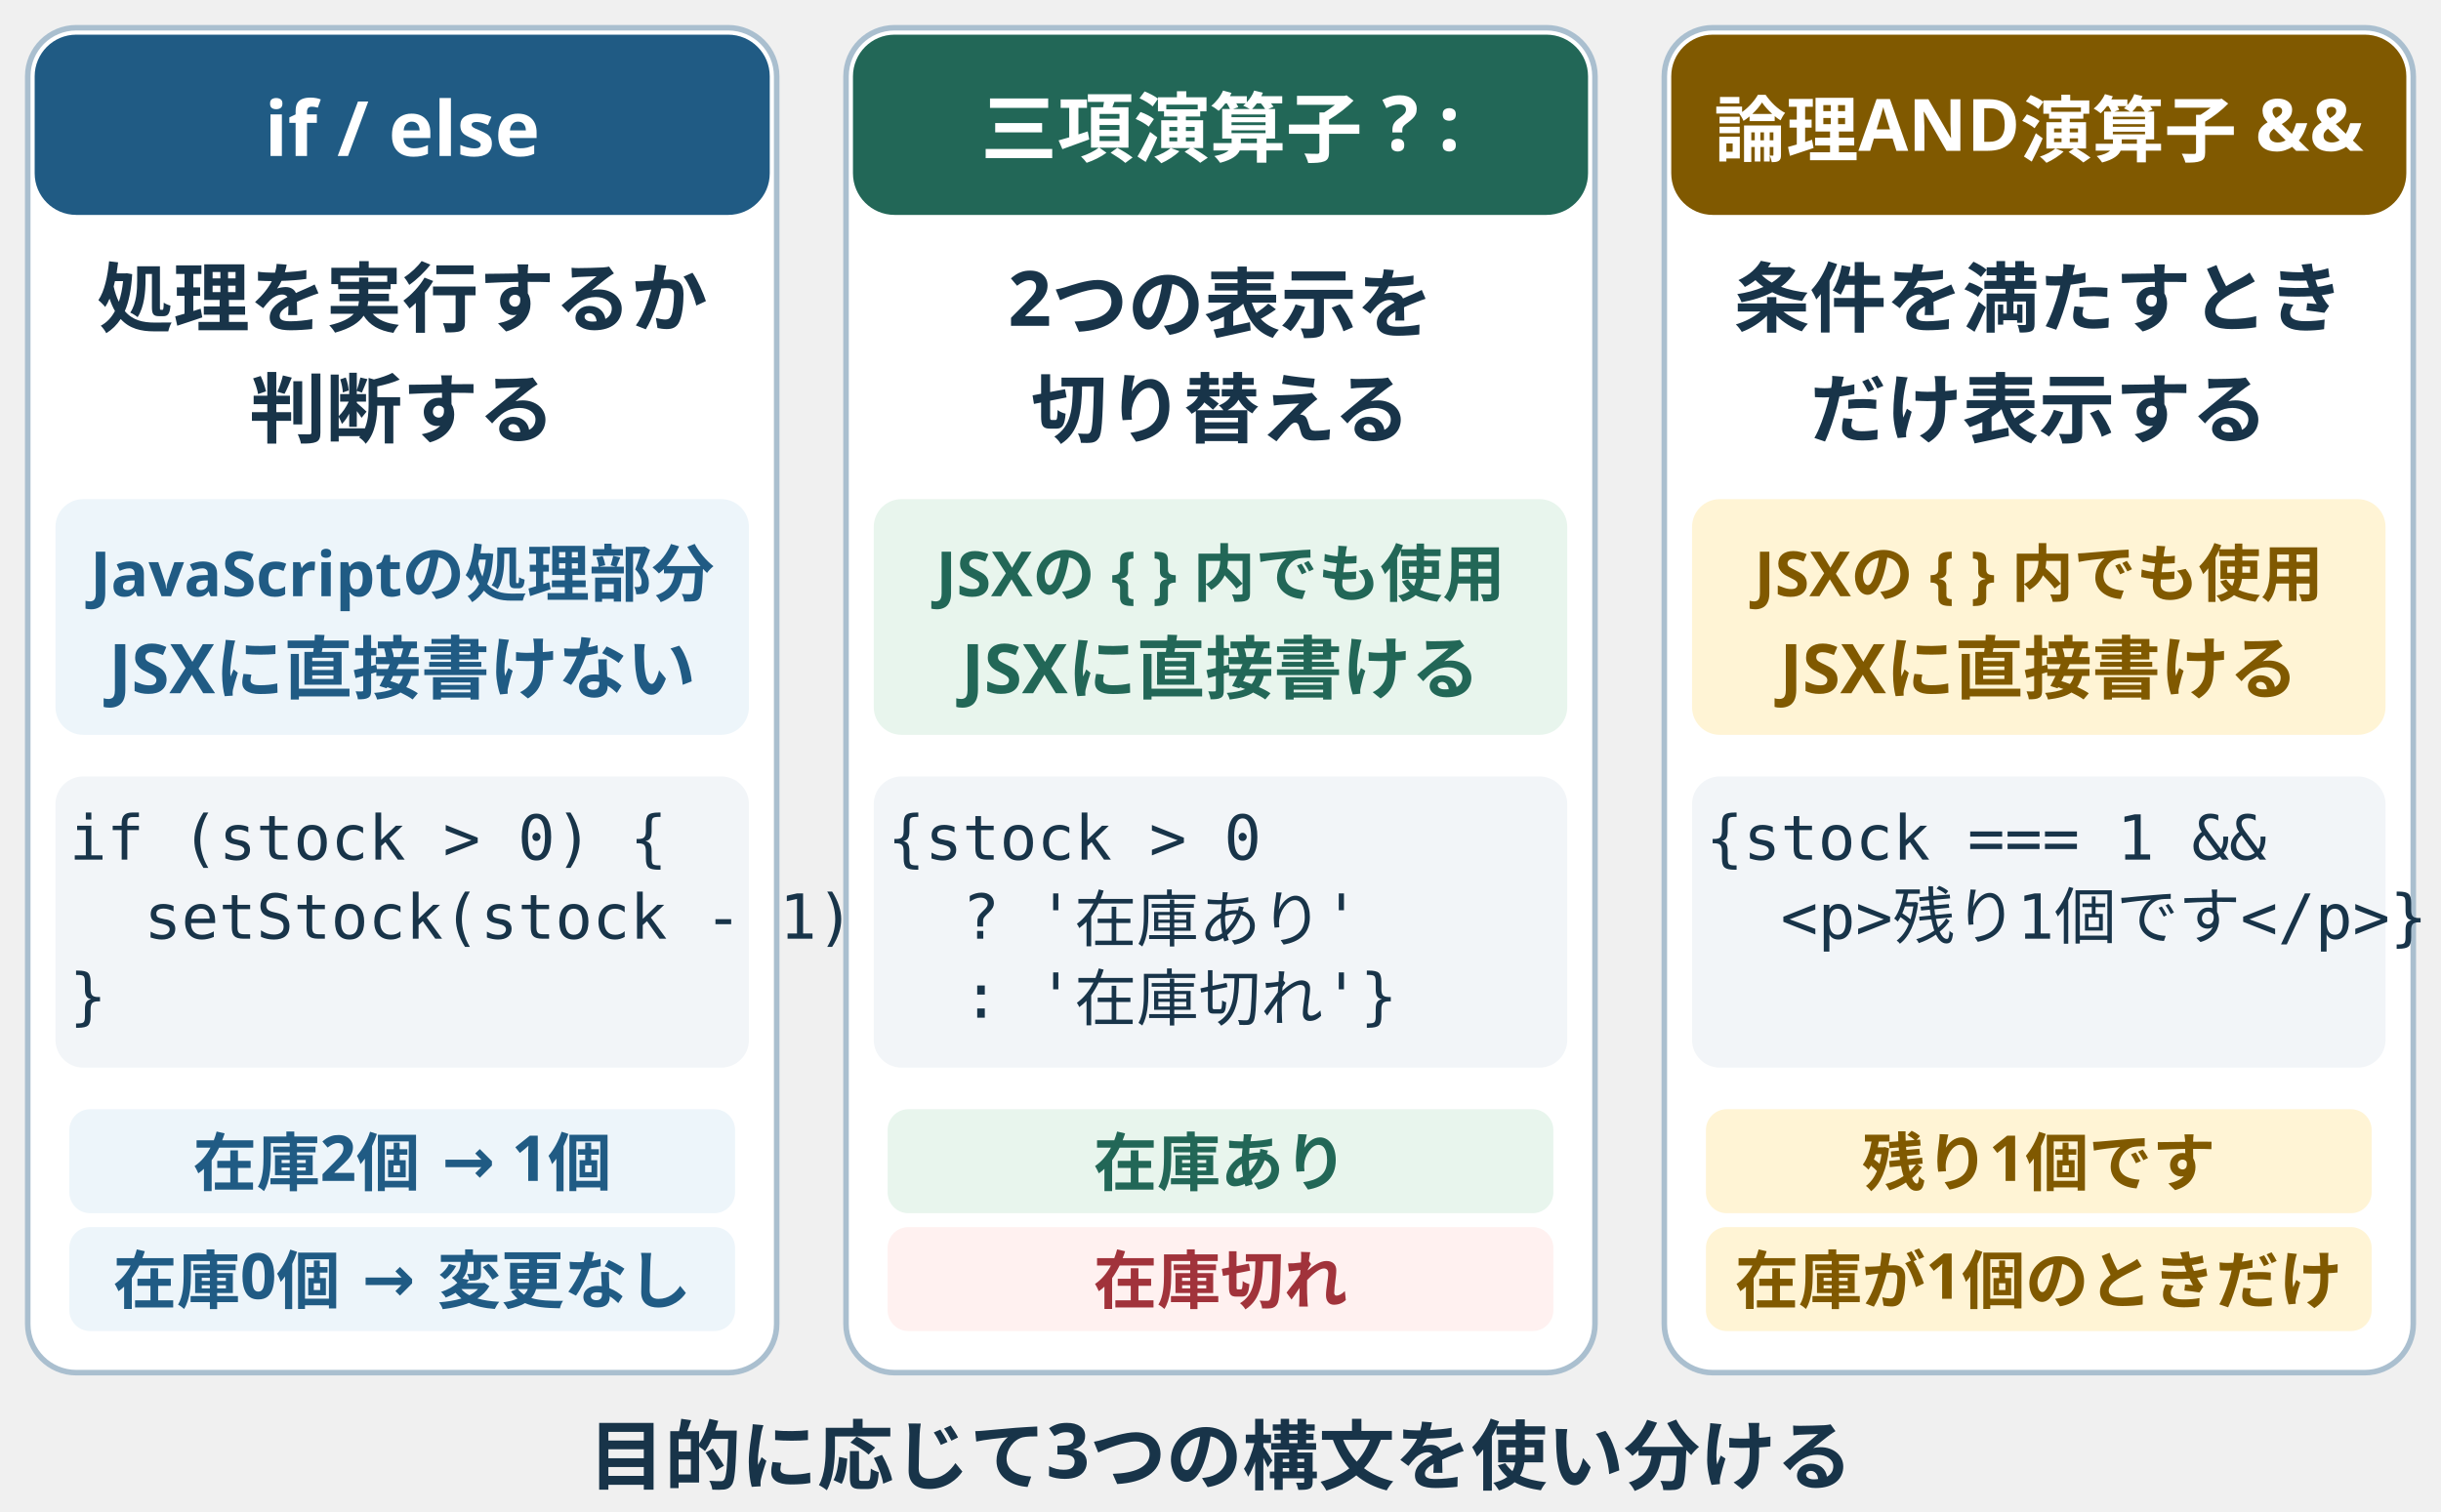
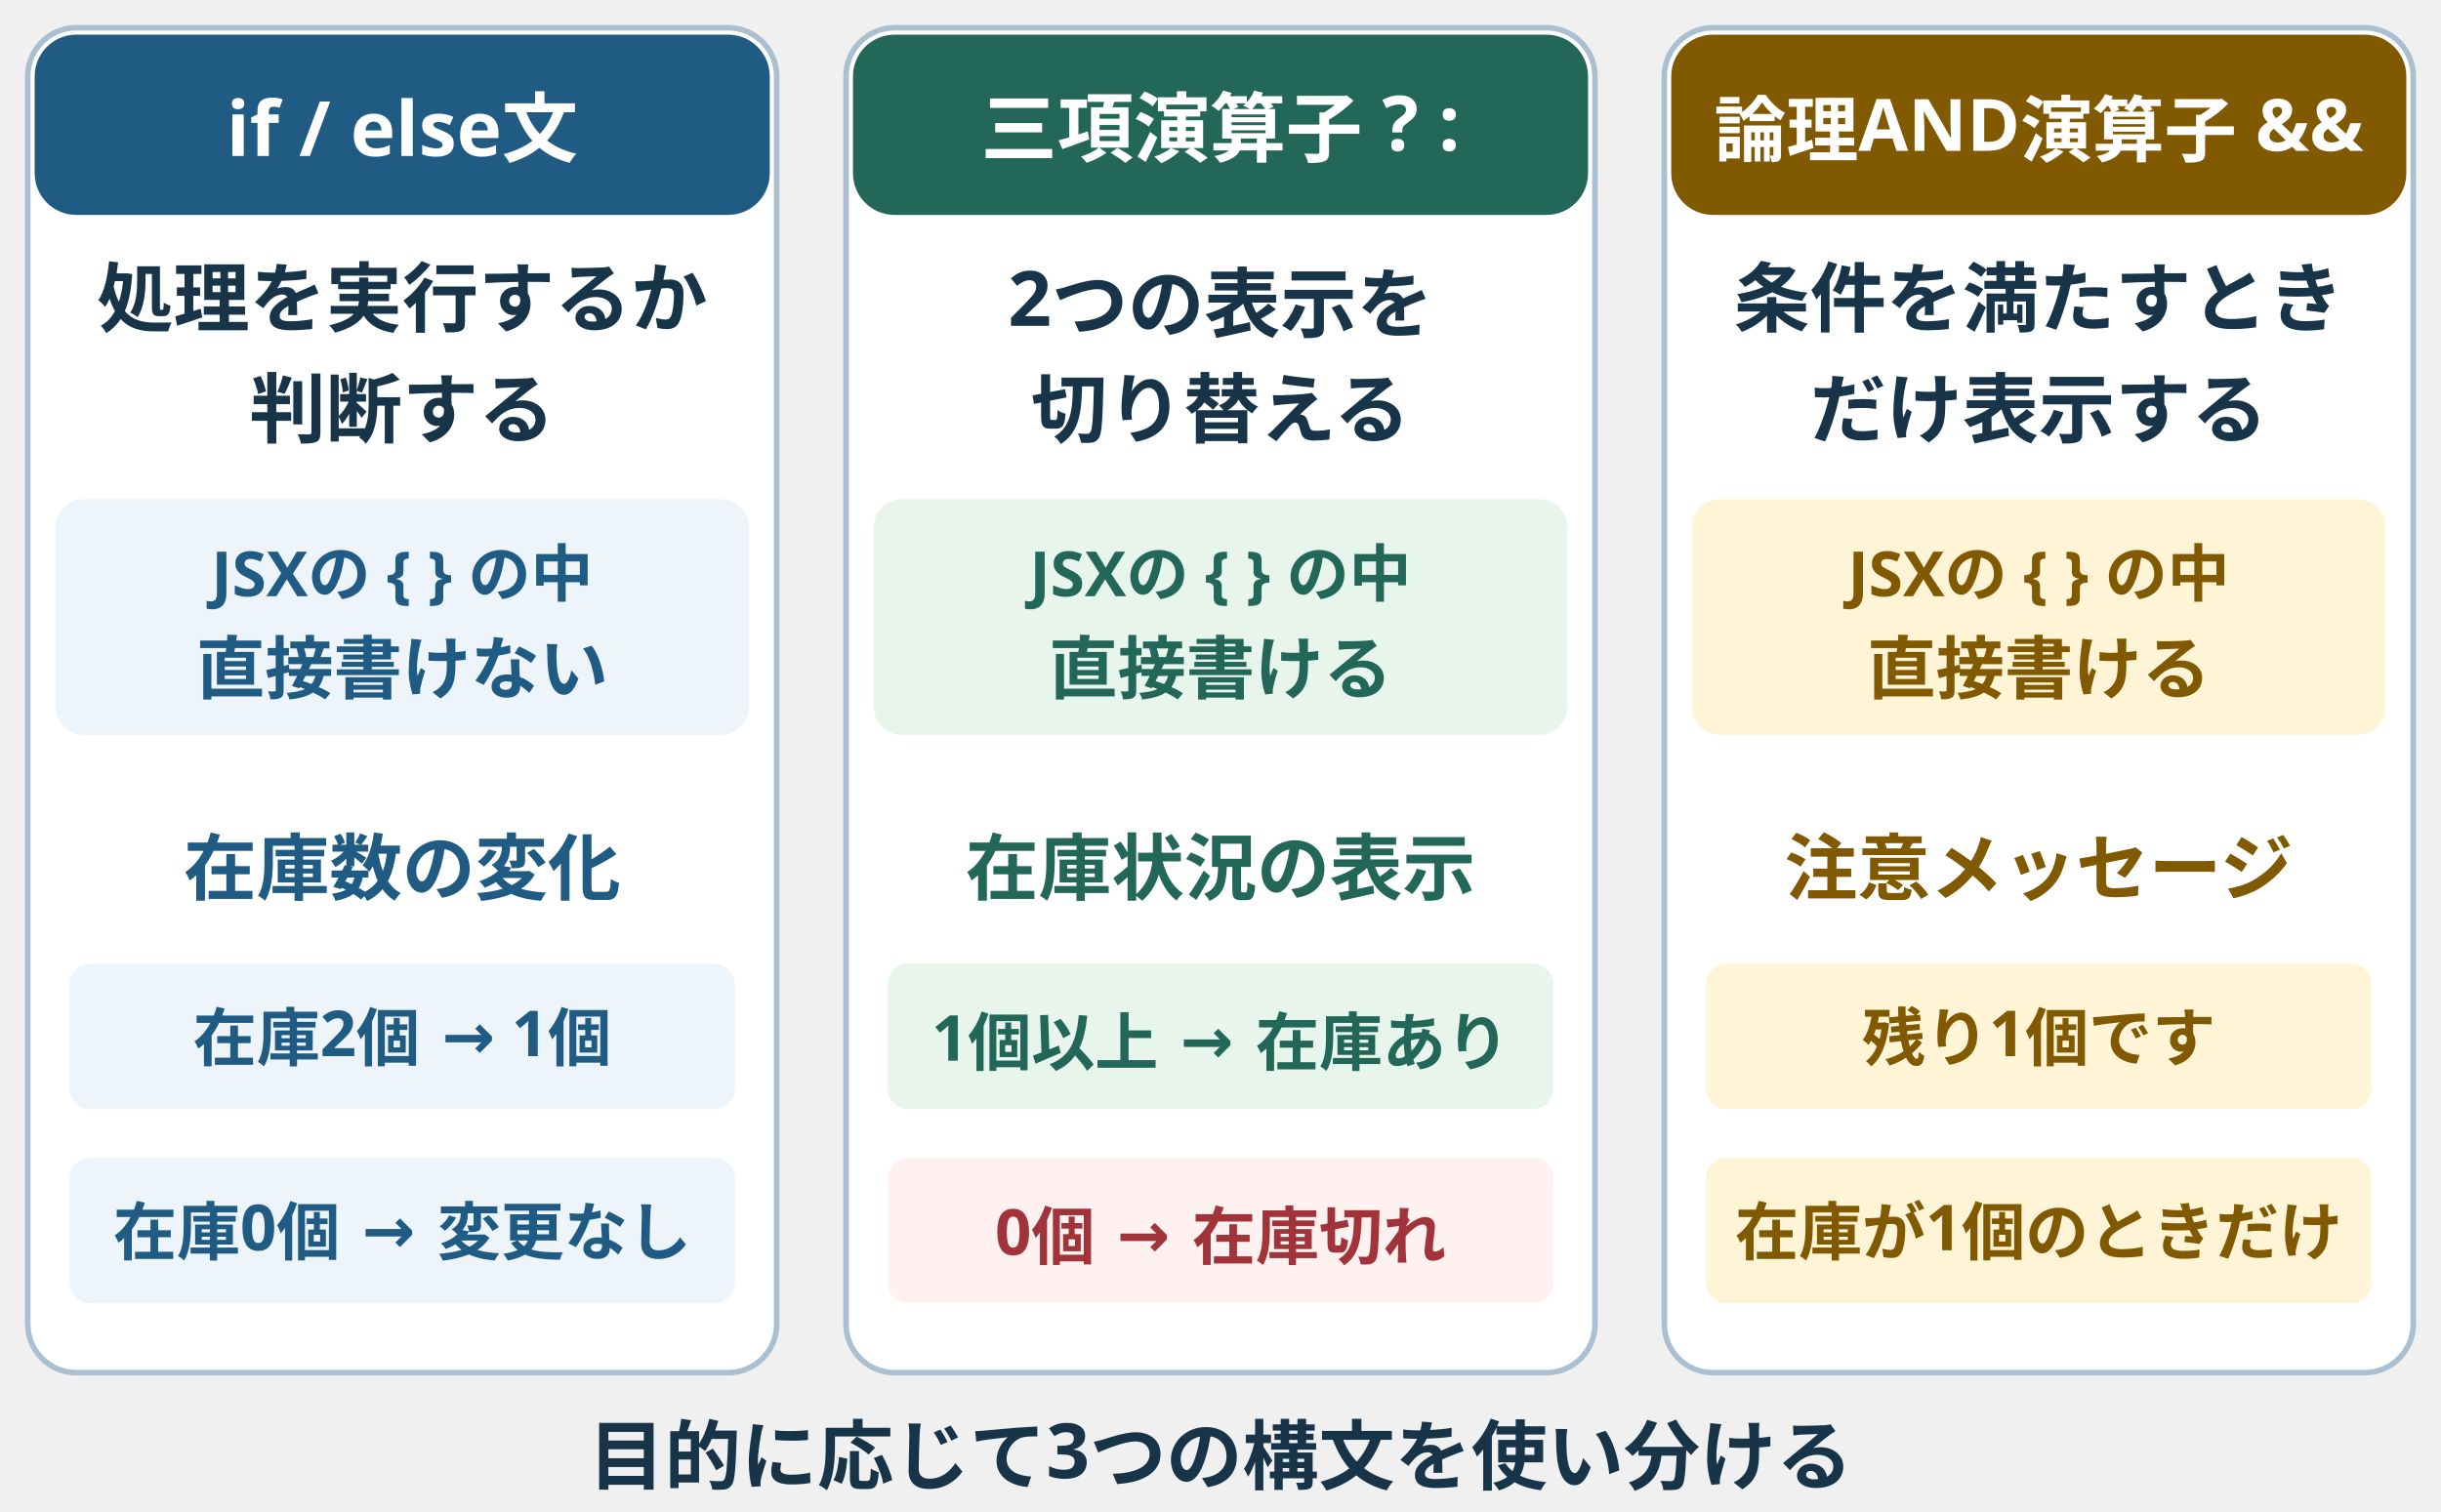
<svg xmlns="http://www.w3.org/2000/svg" width="352" height="218" viewBox="0 0 352 218">
  <rect x="4" y="4" width="108" height="194" rx="7" fill="#ffffff" stroke="#aabfcf" stroke-width="0.8" />
  <rect x="5" y="5" width="106" height="26" rx="6" fill="#205b84" stroke="none" stroke-width="0.8" />
-   <text x="58" y="22.5" font-size="11.0" fill="#ffffff" font-weight="700" text-anchor="middle" font-family="Meiryo, sans-serif">if / else</text>
+   <text x="58" y="22.5" font-size="11.0" fill="#ffffff" font-weight="700" text-anchor="middle" font-family="Meiryo, sans-serif">if / else文</text>
  <text x="58" y="47" font-size="11.0" fill="#183449" font-weight="700" text-anchor="middle" font-family="Meiryo, sans-serif">処理を実行するか</text>
  <text x="58" y="63" font-size="11.0" fill="#183449" font-weight="700" text-anchor="middle" font-family="Meiryo, sans-serif">判断する</text>
  <rect x="8" y="72" width="100" height="34" rx="4" fill="#edf5fa" stroke="none" stroke-width="0.8" />
-   <text x="58" y="86" font-size="9.0" fill="#205b84" font-weight="700" text-anchor="middle" font-family="Meiryo, sans-serif">JavaScriptの処理部分</text>
-   <text x="58" y="100" font-size="9.9" fill="#205b84" font-weight="700" text-anchor="middle" font-family="Meiryo, sans-serif">JSXに直接書けない</text>
-   <rect x="8" y="112" width="100" height="42" rx="4" fill="#f2f5f8" stroke="none" stroke-width="0.8" />
-   <text x="10" y="124.0" font-size="8.95" fill="#183449" font-weight="400" text-anchor="start" font-family="MS Gothic, monospace" xml:space="preserve">if (stock &gt; 0) {</text>
-   <text x="10" y="135.4" font-size="8.95" fill="#183449" font-weight="400" text-anchor="start" font-family="MS Gothic, monospace" xml:space="preserve">  setStock(stock - 1)</text>
-   <text x="10" y="146.8" font-size="8.95" fill="#183449" font-weight="400" text-anchor="start" font-family="MS Gothic, monospace" xml:space="preserve">}</text>
-   <rect x="10" y="160" width="96" height="15" rx="3" fill="#edf5fa" stroke="none" stroke-width="0.8" />
-   <text x="58" y="171" font-size="9.15" fill="#205b84" font-weight="700" text-anchor="middle" font-family="Meiryo, sans-serif">在庫2個 → 1個</text>
-   <rect x="10" y="177" width="96" height="15" rx="3" fill="#edf5fa" stroke="none" stroke-width="0.8" />
-   <text x="58" y="188" font-size="9.15" fill="#205b84" font-weight="700" text-anchor="middle" font-family="Meiryo, sans-serif">在庫0個 → 変更なし</text>
+   <text x="58" y="86" font-size="9.0" fill="#205b84" font-weight="700" text-anchor="middle" font-family="Meiryo, sans-serif">JSXの { } の中</text>
+   <text x="58" y="100" font-size="9.9" fill="#205b84" font-weight="700" text-anchor="middle" font-family="Meiryo, sans-serif">直接書けない</text>
+   <text x="58" y="129" font-size="10.5" fill="#205b84" font-weight="700" text-anchor="middle" font-family="Meiryo, sans-serif">在庫数の変化</text>
+   <rect x="10" y="139" width="96" height="21" rx="3" fill="#edf5fa" stroke="none" stroke-width="0.8" />
+   <text x="58" y="153" font-size="9.15" fill="#205b84" font-weight="700" text-anchor="middle" font-family="Meiryo, sans-serif">在庫2個 → 1個</text>
+   <rect x="10" y="167" width="96" height="21" rx="3" fill="#edf5fa" stroke="none" stroke-width="0.8" />
+   <text x="58" y="181" font-size="9.15" fill="#205b84" font-weight="700" text-anchor="middle" font-family="Meiryo, sans-serif">在庫0個 → 変更なし</text>
  <rect x="122" y="4" width="108" height="194" rx="7" fill="#ffffff" stroke="#aabfcf" stroke-width="0.8" />
  <rect x="123" y="5" width="106" height="26" rx="6" fill="#226757" stroke="none" stroke-width="0.8" />
  <text x="176" y="22.5" font-size="11.0" fill="#ffffff" font-weight="700" text-anchor="middle" font-family="Meiryo, sans-serif">三項演算子 ? :</text>
  <text x="176" y="47" font-size="11.0" fill="#183449" font-weight="700" text-anchor="middle" font-family="Meiryo, sans-serif">2つの表示を</text>
  <text x="176" y="63" font-size="11.0" fill="#183449" font-weight="700" text-anchor="middle" font-family="Meiryo, sans-serif">切り替える</text>
  <rect x="126" y="72" width="100" height="34" rx="4" fill="#e8f5ed" stroke="none" stroke-width="0.8" />
-   <text x="176" y="86" font-size="9.0" fill="#226757" font-weight="700" text-anchor="middle" font-family="Meiryo, sans-serif">JSXの { } 内でも使用</text>
-   <text x="176" y="100" font-size="9.9" fill="#226757" font-weight="700" text-anchor="middle" font-family="Meiryo, sans-serif">JSXに直接書ける</text>
-   <rect x="126" y="112" width="100" height="42" rx="4" fill="#f2f5f8" stroke="none" stroke-width="0.8" />
-   <text x="128" y="124.0" font-size="8.95" fill="#183449" font-weight="400" text-anchor="start" font-family="MS Gothic, monospace" xml:space="preserve">{stock &gt; 0</text>
-   <text x="128" y="135.4" font-size="8.95" fill="#183449" font-weight="400" text-anchor="start" font-family="MS Gothic, monospace" xml:space="preserve">  ? '在庫あり'</text>
-   <text x="128" y="146.8" font-size="8.95" fill="#183449" font-weight="400" text-anchor="start" font-family="MS Gothic, monospace" xml:space="preserve">  : '在庫切れ'}</text>
-   <rect x="128" y="160" width="96" height="15" rx="3" fill="#e8f5ed" stroke="none" stroke-width="0.8" />
-   <text x="176" y="171" font-size="9.15" fill="#226757" font-weight="700" text-anchor="middle" font-family="Meiryo, sans-serif">在庫あり</text>
-   <rect x="128" y="177" width="96" height="15" rx="3" fill="#fff1f0" stroke="none" stroke-width="0.8" />
-   <text x="176" y="188" font-size="9.15" fill="#a1333b" font-weight="700" text-anchor="middle" font-family="Meiryo, sans-serif">在庫切れ</text>
+   <text x="176" y="86" font-size="9.0" fill="#226757" font-weight="700" text-anchor="middle" font-family="Meiryo, sans-serif">JSXの { } の中</text>
+   <text x="176" y="100" font-size="9.9" fill="#226757" font-weight="700" text-anchor="middle" font-family="Meiryo, sans-serif">直接書ける</text>
+   <text x="176" y="129" font-size="10.5" fill="#226757" font-weight="700" text-anchor="middle" font-family="Meiryo, sans-serif">在庫状況の表示</text>
+   <rect x="128" y="139" width="96" height="21" rx="3" fill="#e8f5ed" stroke="none" stroke-width="0.8" />
+   <text x="176" y="153" font-size="9.15" fill="#226757" font-weight="700" text-anchor="middle" font-family="Meiryo, sans-serif">1個以上 → 在庫あり</text>
+   <rect x="128" y="167" width="96" height="21" rx="3" fill="#fff1f0" stroke="none" stroke-width="0.8" />
+   <text x="176" y="181" font-size="9.15" fill="#a1333b" font-weight="700" text-anchor="middle" font-family="Meiryo, sans-serif">0個 → 在庫切れ</text>
  <rect x="240" y="4" width="108" height="194" rx="7" fill="#ffffff" stroke="#aabfcf" stroke-width="0.8" />
  <rect x="241" y="5" width="106" height="26" rx="6" fill="#805900" stroke="none" stroke-width="0.8" />
  <text x="294" y="22.5" font-size="10.4" fill="#ffffff" font-weight="700" text-anchor="middle" font-family="Meiryo, sans-serif">論理AND演算子 &amp;&amp;</text>
  <text x="294" y="47" font-size="11.0" fill="#183449" font-weight="700" text-anchor="middle" font-family="Meiryo, sans-serif">条件を満たすとき</text>
  <text x="294" y="63" font-size="11.0" fill="#183449" font-weight="700" text-anchor="middle" font-family="Meiryo, sans-serif">だけ表示する</text>
  <rect x="244" y="72" width="100" height="34" rx="4" fill="#fff4d5" stroke="none" stroke-width="0.8" />
-   <text x="294" y="86" font-size="9.0" fill="#805900" font-weight="700" text-anchor="middle" font-family="Meiryo, sans-serif">JSXの { } 内でも使用</text>
-   <text x="294" y="100" font-size="9.9" fill="#805900" font-weight="700" text-anchor="middle" font-family="Meiryo, sans-serif">JSXに直接書ける</text>
-   <rect x="244" y="112" width="100" height="42" rx="4" fill="#f2f5f8" stroke="none" stroke-width="0.8" />
-   <text x="246" y="124.0" font-size="8.95" fill="#183449" font-weight="400" text-anchor="start" font-family="MS Gothic, monospace" xml:space="preserve">{stock === 1 &amp;&amp;</text>
-   <text x="246" y="135.4" font-size="8.95" fill="#183449" font-weight="400" text-anchor="start" font-family="MS Gothic, monospace" xml:space="preserve">  &lt;p&gt;残り1個です&lt;/p&gt;}</text>
-   <rect x="246" y="160" width="96" height="15" rx="3" fill="#fff4d5" stroke="none" stroke-width="0.8" />
-   <text x="294" y="171" font-size="9.15" fill="#805900" font-weight="700" text-anchor="middle" font-family="Meiryo, sans-serif">残り1個です</text>
-   <rect x="246" y="177" width="96" height="15" rx="3" fill="#fff4d5" stroke="none" stroke-width="0.8" />
-   <text x="294" y="188" font-size="9.15" fill="#805900" font-weight="700" text-anchor="middle" font-family="Meiryo, sans-serif">在庫が1個のときだけ</text>
+   <text x="294" y="86" font-size="9.0" fill="#805900" font-weight="700" text-anchor="middle" font-family="Meiryo, sans-serif">JSXの { } の中</text>
+   <text x="294" y="100" font-size="9.9" fill="#805900" font-weight="700" text-anchor="middle" font-family="Meiryo, sans-serif">直接書ける</text>
+   <text x="294" y="129" font-size="10.5" fill="#805900" font-weight="700" text-anchor="middle" font-family="Meiryo, sans-serif">注意メッセージ</text>
+   <rect x="246" y="139" width="96" height="21" rx="3" fill="#fff4d5" stroke="none" stroke-width="0.8" />
+   <text x="294" y="153" font-size="9.15" fill="#805900" font-weight="700" text-anchor="middle" font-family="Meiryo, sans-serif">残り1個です</text>
+   <rect x="246" y="167" width="96" height="21" rx="3" fill="#fff4d5" stroke="none" stroke-width="0.8" />
+   <text x="294" y="181" font-size="9.15" fill="#805900" font-weight="700" text-anchor="middle" font-family="Meiryo, sans-serif">在庫が1個のときだけ</text>
  <text x="176" y="214" font-size="11.0" fill="#183449" font-weight="700" text-anchor="middle" font-family="Meiryo, sans-serif">目的に応じて3つの構文を使い分ける</text>
</svg>
